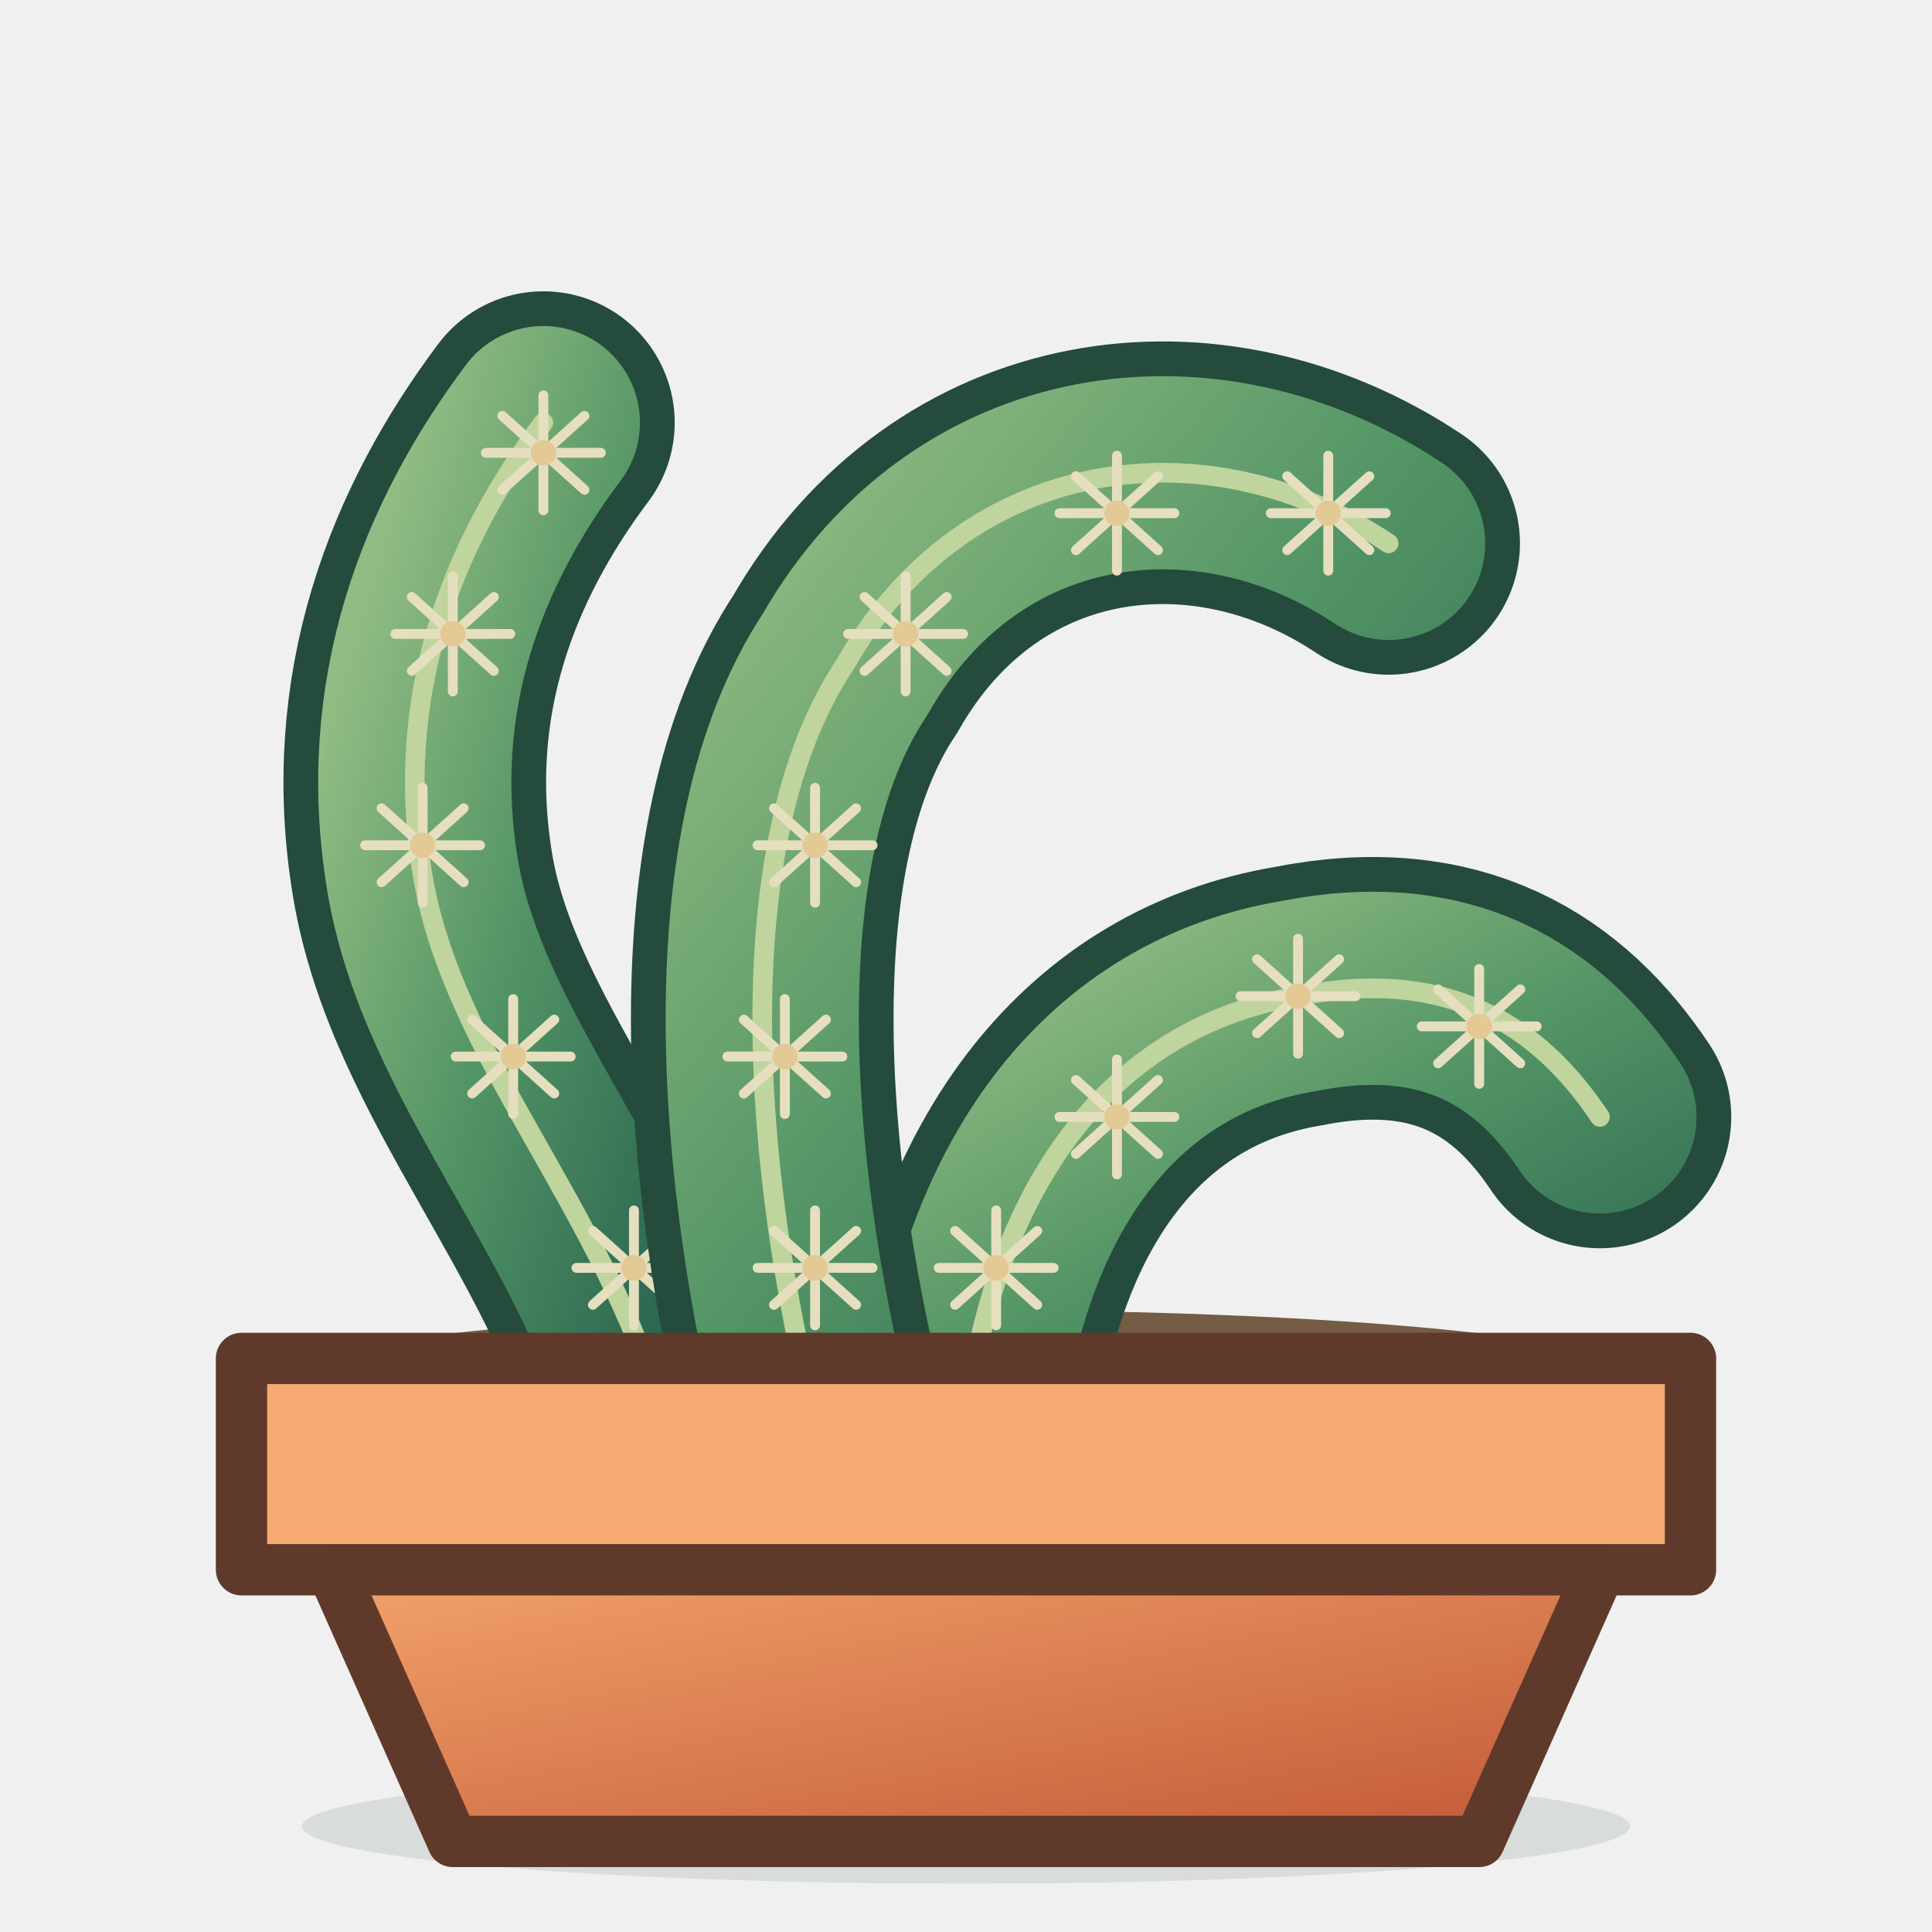
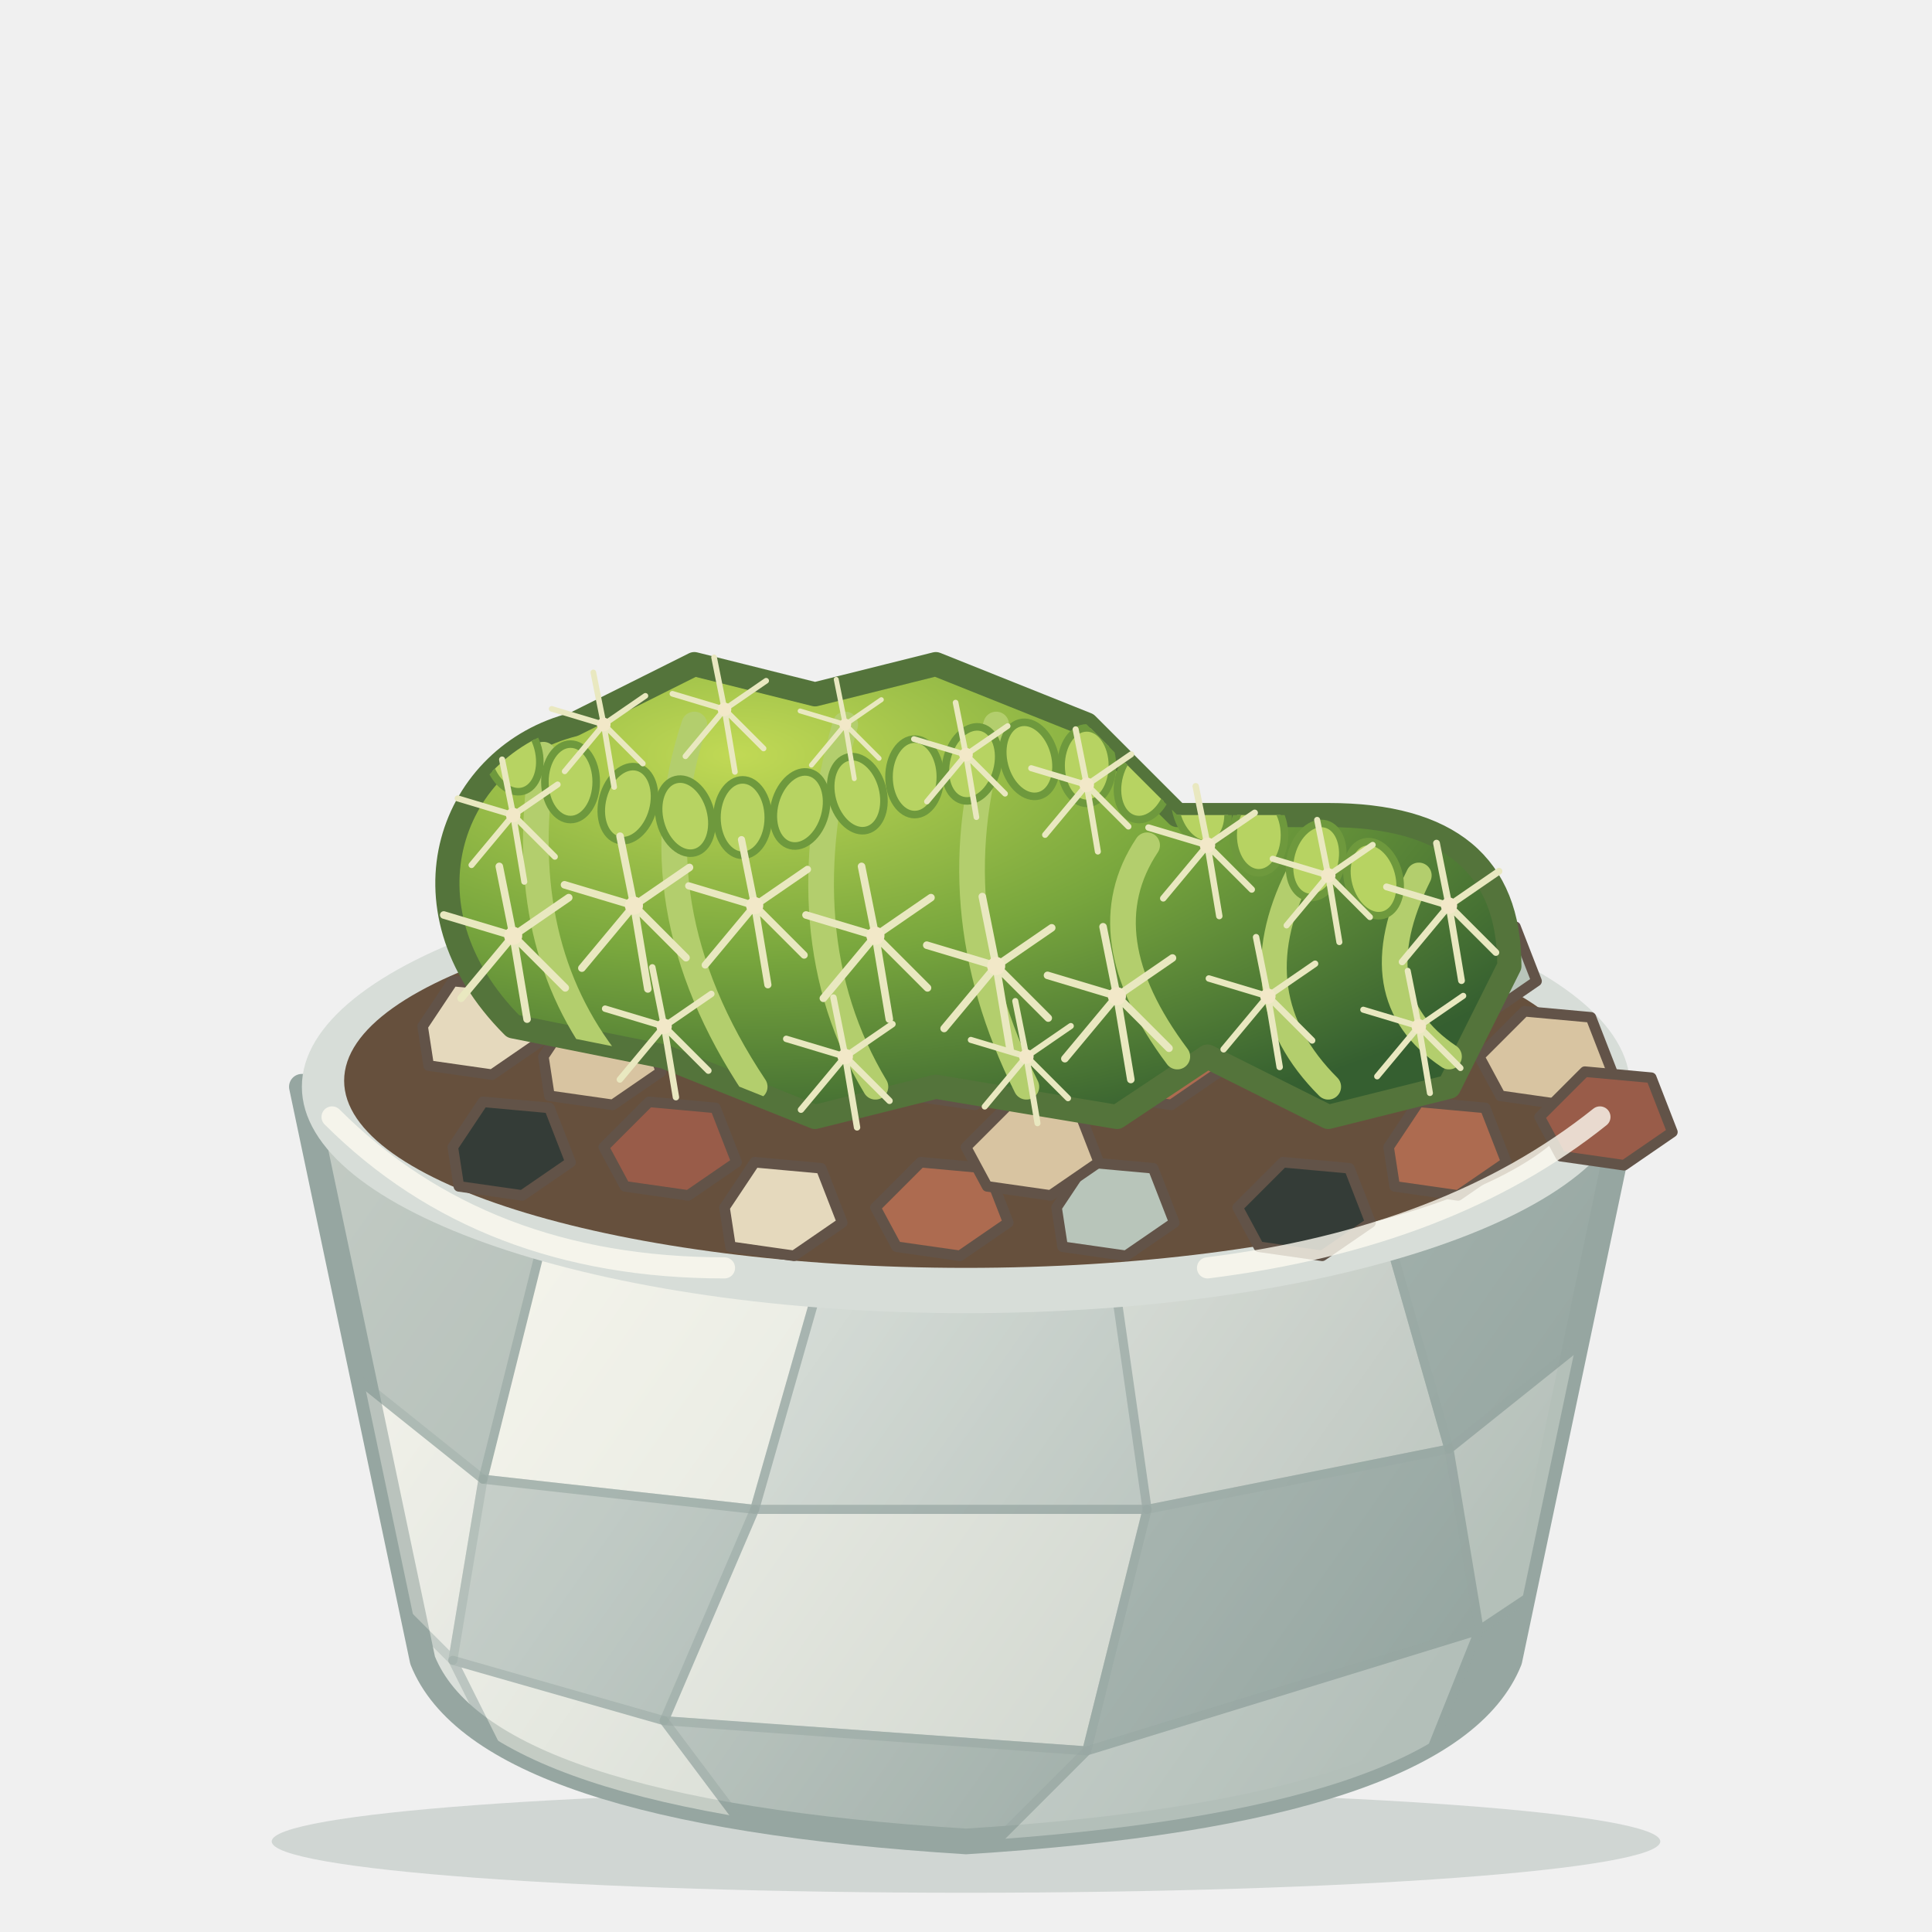
<svg xmlns="http://www.w3.org/2000/svg" viewBox="0 0 64 64" role="img" aria-labelledby="nyctocereus-serpentinus-title nyctocereus-serpentinus-description" data-plant-slug="nyctocereus-serpentinus" focusable="false">
  <defs>
-     <linearGradient id="nycto-pot" x1="0" x2="0.9" y1="0" y2="1">
-       <stop offset="0" stop-color="#f3a36a" />
-       <stop offset="1" stop-color="#c35b39" />
+     <linearGradient id="p03-nov01-pot" x1="0" y1="0" x2="1" y2="0.4">
+       <stop offset="0" stop-color="#fcfaf0" />
+       <stop offset="0.4" stop-color="#d7ddd8" />
+       <stop offset="1" stop-color="#96a6a1" />
    </linearGradient>
-     <linearGradient id="serpent-body" x1="0" y1="0" x2="0.85" y2="1">
-       <stop offset="0" stop-color="#91bc83" />
-       <stop offset="0.5" stop-color="#529465" />
-       <stop offset="1" stop-color="#2d6852" />
-     </linearGradient>
-     <g id="nyctocereus-serpentinus-detail-1">
-       <path d="M-2.8 0H2.8M-2-1.8 2 1.8M-2 1.8 2-1.8M0-2.8V2.8" fill="none" stroke="#e6dfbf" stroke-width="0.48" stroke-linecap="round" stroke-linejoin="round" />
-       <ellipse cx="0" cy="0" rx="0.62" ry="0.62" fill="#e3c994" stroke="none" stroke-width="1" />
+     <clipPath id="p03-nov01-pot-clip">
+       <path d="M10 36H54L50 55Q48 60 32 61Q16 60 14 55Z" fill="#fff" />
+     </clipPath>
+     <radialGradient id="p03-nov01-body" cx="0.27" cy="0.2" r="0.9">
+       <stop offset="0" stop-color="#c1d955" />
+       <stop offset="0.5" stop-color="#78a63d" />
+       <stop offset="1" stop-color="#355f30" />
+     </radialGradient>
+     <g id="p03-nov01-spine">
+       <path d="M0 0L-2.3-0.69M0 0L1.84-1.265M0 0L-0.46-2.3M0 0L0.46 2.76M0 0L-1.725 2.07M0 0L1.725 1.725" fill="none" stroke="#e9e8c0" stroke-width="0.25" />
+       <circle r="0.3" fill="#f2e8c8" />
    </g>
+     <clipPath id="p03-nov01-body-clip">
+       <path d="M17 34C13 30 15 25 19 24L23 22 27 23 31 22 36 24 39 27 44 27Q50 27 50 32L48 36 44 37 40 35 37 37 31 36 27 37 22 35Z" fill="#fff" />
+     </clipPath>
  </defs>
-   <ellipse cx="32" cy="60.5" rx="22" ry="1.9" fill="#244b3b" stroke="none" stroke-width="0" opacity="0.12" />
-   <ellipse cx="32" cy="45.5" rx="22" ry="2.1" fill="#745c45" stroke="none" stroke-width="1" />
-   <path d="M22 47c-2-7-7-12-8-18-1-6 1-11 4-15" fill="none" stroke="#244b3b" stroke-width="8.7" stroke-linecap="round" stroke-linejoin="round" />
-   <path d="M22 47c-2-7-7-12-8-18-1-6 1-11 4-15" fill="none" stroke="url(#serpent-body)" stroke-width="6.4" stroke-linecap="round" stroke-linejoin="round" />
-   <path d="M22 47c-2-7-7-12-8-18-1-6 1-11 4-15" fill="none" stroke="#c0d49e" stroke-width="0.65" stroke-linecap="round" stroke-linejoin="round" />
-   <use href="#nyctocereus-serpentinus-detail-1" transform="translate(21 42) scale(0.68)" />
-   <use href="#nyctocereus-serpentinus-detail-1" transform="translate(17 35) scale(0.68)" />
-   <use href="#nyctocereus-serpentinus-detail-1" transform="translate(14 28) scale(0.68)" />
-   <use href="#nyctocereus-serpentinus-detail-1" transform="translate(15 21) scale(0.68)" />
-   <use href="#nyctocereus-serpentinus-detail-1" transform="translate(18 15) scale(0.68)" />
-   <path d="M32 47c1-8 5-13 11-14 5-1 8 1 10 4" fill="none" stroke="#244b3b" stroke-width="8.7" stroke-linecap="round" stroke-linejoin="round" />
-   <path d="M32 47c1-8 5-13 11-14 5-1 8 1 10 4" fill="none" stroke="url(#serpent-body)" stroke-width="6.4" stroke-linecap="round" stroke-linejoin="round" />
-   <path d="M32 47c1-8 5-13 11-14 5-1 8 1 10 4" fill="none" stroke="#c0d49e" stroke-width="0.65" stroke-linecap="round" stroke-linejoin="round" />
-   <use href="#nyctocereus-serpentinus-detail-1" transform="translate(33 42) scale(0.68)" />
-   <use href="#nyctocereus-serpentinus-detail-1" transform="translate(37 37) scale(0.68)" />
-   <use href="#nyctocereus-serpentinus-detail-1" transform="translate(43 33) scale(0.68)" />
-   <use href="#nyctocereus-serpentinus-detail-1" transform="translate(49 34) scale(0.68)" />
-   <path d="M27 47c-2-8-3-19 1-25 4-7 12-8 18-4" fill="none" stroke="#244b3b" stroke-width="8.7" stroke-linecap="round" stroke-linejoin="round" />
-   <path d="M27 47c-2-8-3-19 1-25 4-7 12-8 18-4" fill="none" stroke="url(#serpent-body)" stroke-width="6.4" stroke-linecap="round" stroke-linejoin="round" />
-   <path d="M27 47c-2-8-3-19 1-25 4-7 12-8 18-4" fill="none" stroke="#c0d49e" stroke-width="0.65" stroke-linecap="round" stroke-linejoin="round" />
-   <use href="#nyctocereus-serpentinus-detail-1" transform="translate(27 42) scale(0.68)" />
-   <use href="#nyctocereus-serpentinus-detail-1" transform="translate(26 35) scale(0.68)" />
-   <use href="#nyctocereus-serpentinus-detail-1" transform="translate(27 28) scale(0.68)" />
-   <use href="#nyctocereus-serpentinus-detail-1" transform="translate(30 21) scale(0.68)" />
-   <use href="#nyctocereus-serpentinus-detail-1" transform="translate(37 17) scale(0.68)" />
-   <use href="#nyctocereus-serpentinus-detail-1" transform="translate(44 17) scale(0.68)" />
-   <path d="M8 45h48v7H8z" fill="#f5aa71" stroke="#5f3a2a" stroke-linejoin="round" stroke-width="1.7" />
-   <path d="m11 52 4 9h34l4-9Z" fill="url(#nycto-pot)" stroke="#5f3a2a" stroke-linejoin="round" stroke-width="1.7" />
+   <g stroke-linecap="round" stroke-linejoin="round">
+     <ellipse cx="32" cy="61" rx="23" ry="1.7" fill="#284a3c" opacity="0.16" />
+     <path d="M10 36H54L50 55Q48 60 32 61Q16 60 14 55Z" fill="url(#p03-nov01-pot)" stroke="#96a6a1" stroke-width="0.85" />
+     <g clip-path="url(#p03-nov01-pot-clip)">
+       <path d="M10 36 18 41 16 49 11 45Z" fill="#96a6a1" opacity="0.55" stroke="#96a6a1" stroke-width="0.3" />
+       <path d="M18 41 27 43 25 50 16 49Z" fill="#fcfaf0" opacity="0.6" stroke="#96a6a1" stroke-width="0.3" />
+       <path d="M27 43 37 43 38 50 25 50Z" fill="#d7ddd8" opacity="0.3" stroke="#96a6a1" stroke-width="0.3" />
+       <path d="M37 43 46 41 48 48 38 50Z" fill="#fcfaf0" opacity="0.35" stroke="#96a6a1" stroke-width="0.3" />
+       <path d="M46 41 54 36 53 44 48 48Z" fill="#96a6a1" opacity="0.6" stroke="#96a6a1" stroke-width="0.3" />
+       <path d="M11 45 16 49 15 55 12 52Z" fill="#fcfaf0" opacity="0.35" stroke="#96a6a1" stroke-width="0.3" />
+       <path d="M16 49 25 50 22 57 15 55Z" fill="#96a6a1" opacity="0.35" stroke="#96a6a1" stroke-width="0.3" />
+       <path d="M25 50 38 50 36 58 22 57Z" fill="#fcfaf0" opacity="0.5" stroke="#96a6a1" stroke-width="0.3" />
+       <path d="M38 50 48 48 49 54 36 58Z" fill="#96a6a1" opacity="0.42" stroke="#96a6a1" stroke-width="0.3" />
+       <path d="M48 48 53 44 52 52 49 54Z" fill="#fcfaf0" opacity="0.3" stroke="#96a6a1" stroke-width="0.3" />
+       <path d="M15 55 22 57 25 61 17 59Z" fill="#fcfaf0" opacity="0.45" stroke="#96a6a1" stroke-width="0.3" />
+       <path d="M22 57 36 58 32 62 25 61Z" fill="#96a6a1" opacity="0.32" stroke="#96a6a1" stroke-width="0.3" />
+       <path d="M36 58 49 54 47 59 32 62Z" fill="#d7ddd8" opacity="0.45" stroke="#96a6a1" stroke-width="0.3" />
+     </g>
+     <ellipse cx="32" cy="36" rx="22" ry="7.5" fill="#d7ddd8" />
+     <ellipse cx="32" cy="35.8" rx="20.6" ry="6.2" fill="#66503d" />
+     <path d="M14 34l1-1.5 2.2 0.2 0.7 1.8-1.6 1.1-2.1-0.3Z" fill="#e5d9bd" stroke="#625348" stroke-width="0.35" />
+     <path d="M18 31l1.5-1.5 2.2 0.2 0.7 1.8-1.6 1.1-2.1-0.3Z" fill="#ad6b50" stroke="#625348" stroke-width="0.35" />
+     <path d="M23 30l1-1.5 2.2 0.2 0.7 1.8-1.6 1.1-2.1-0.3Z" fill="#b8c5ba" stroke="#625348" stroke-width="0.35" />
+     <path d="M29 30l1.5-1.5 2.2 0.2 0.7 1.8-1.6 1.1-2.1-0.3Z" fill="#343c37" stroke="#625348" stroke-width="0.35" />
+     <path d="M35 30l1-1.5 2.2 0.2 0.7 1.8-1.6 1.1-2.1-0.3Z" fill="#d8c4a1" stroke="#625348" stroke-width="0.35" />
+     <path d="M41 30l1.5-1.5 2.2 0.2 0.7 1.8-1.6 1.1-2.1-0.3Z" fill="#995c49" stroke="#625348" stroke-width="0.35" />
+     <path d="M47 32l1-1.5 2.2 0.2 0.7 1.8-1.6 1.1-2.1-0.3Z" fill="#b8c5ba" stroke="#625348" stroke-width="0.35" />
+     <path d="M49 35l1.5-1.5 2.2 0.2 0.7 1.8-1.6 1.1-2.1-0.3Z" fill="#d8c4a1" stroke="#625348" stroke-width="0.35" />
+     <path d="M15 38l1-1.5 2.2 0.2 0.7 1.8-1.6 1.1-2.1-0.3Z" fill="#343c37" stroke="#625348" stroke-width="0.35" />
+     <path d="M20 38l1.5-1.5 2.2 0.2 0.7 1.8-1.6 1.1-2.1-0.3Z" fill="#995c49" stroke="#625348" stroke-width="0.35" />
+     <path d="M24 40l1-1.5 2.2 0.2 0.7 1.8-1.6 1.1-2.1-0.3Z" fill="#e5d9bd" stroke="#625348" stroke-width="0.35" />
+     <path d="M29 40l1.5-1.5 2.2 0.2 0.7 1.8-1.6 1.1-2.1-0.3Z" fill="#ad6b50" stroke="#625348" stroke-width="0.35" />
+     <path d="M35 40l1-1.5 2.2 0.2 0.7 1.8-1.6 1.1-2.1-0.3Z" fill="#b8c5ba" stroke="#625348" stroke-width="0.35" />
+     <path d="M41 40l1.5-1.5 2.2 0.2 0.7 1.8-1.6 1.1-2.1-0.3Z" fill="#343c37" stroke="#625348" stroke-width="0.35" />
+     <path d="M46 38l1-1.5 2.2 0.2 0.7 1.8-1.6 1.1-2.1-0.3Z" fill="#ad6b50" stroke="#625348" stroke-width="0.35" />
+     <path d="M51 37l1.5-1.5 2.2 0.2 0.7 1.8-1.6 1.1-2.1-0.3Z" fill="#995c49" stroke="#625348" stroke-width="0.35" />
+     <path d="M18 35l1-1.5 2.2 0.2 0.7 1.8-1.6 1.1-2.1-0.3Z" fill="#d8c4a1" stroke="#625348" stroke-width="0.35" />
+     <path d="M24 34l1.5-1.5 2.2 0.2 0.7 1.8-1.6 1.1-2.1-0.3Z" fill="#343c37" stroke="#625348" stroke-width="0.35" />
+     <path d="M42 34l1-1.5 2.2 0.2 0.7 1.8-1.6 1.1-2.1-0.3Z" fill="#e5d9bd" stroke="#625348" stroke-width="0.35" />
+     <path d="M36 35l1.5-1.5 2.2 0.2 0.7 1.8-1.6 1.1-2.1-0.3Z" fill="#ad6b50" stroke="#625348" stroke-width="0.35" />
+     <path d="M30 35l1-1.5 2.2 0.2 0.7 1.8-1.6 1.1-2.1-0.3Z" fill="#995c49" stroke="#625348" stroke-width="0.35" />
+     <path d="M32 38l1.5-1.5 2.2 0.2 0.7 1.8-1.6 1.1-2.1-0.3Z" fill="#d8c4a1" stroke="#625348" stroke-width="0.35" />
+     <path d="M17 34C13 30 15 25 19 24L23 22 27 23 31 22 36 24 39 27 44 27Q50 27 50 32L48 36 44 37 40 35 37 37 31 36 27 37 22 35Z" fill="url(#p03-nov01-body)" stroke="#54743b" stroke-width="0.8" />
+     <g clip-path="url(#p03-nov01-body-clip)">
+       <path d="M18 25Q17 31 20 35M23 24Q21 30 25 36M28 24Q26 31 29 36M33 24Q31 30 34 36M38 28Q36 31 39 35M43 29Q41 33 44 36M47 29Q45 33 48 35" fill="none" stroke="#b3ce6d" stroke-width="0.85" />
+       <ellipse cx="17" cy="25" rx="0.85" ry="1.25" transform="rotate(-15 17 25)" fill="#b7d362" stroke="#6e993d" stroke-width="0.25" />
+       <ellipse cx="18.9" cy="25.899" rx="0.85" ry="1.25" transform="rotate(0 18.9 25.899)" fill="#b7d362" stroke="#6e993d" stroke-width="0.25" />
+       <ellipse cx="20.8" cy="26.622" rx="0.85" ry="1.25" transform="rotate(15 20.8 26.622)" fill="#b7d362" stroke="#6e993d" stroke-width="0.25" />
+       <ellipse cx="22.7" cy="27.036" rx="0.85" ry="1.25" transform="rotate(-15 22.7 27.036)" fill="#b7d362" stroke="#6e993d" stroke-width="0.25" />
+       <ellipse cx="24.6" cy="27.084" rx="0.85" ry="1.25" transform="rotate(0 24.6 27.084)" fill="#b7d362" stroke="#6e993d" stroke-width="0.25" />
+       <ellipse cx="26.5" cy="26.798" rx="0.85" ry="1.25" transform="rotate(15 26.5 26.798)" fill="#b7d362" stroke="#6e993d" stroke-width="0.25" />
+       <ellipse cx="28.4" cy="26.292" rx="0.85" ry="1.25" transform="rotate(-15 28.4 26.292)" fill="#b7d362" stroke="#6e993d" stroke-width="0.25" />
+       <ellipse cx="30.3" cy="25.734" rx="0.85" ry="1.25" transform="rotate(0 30.3 25.734)" fill="#b7d362" stroke="#6e993d" stroke-width="0.25" />
+       <ellipse cx="32.2" cy="25.305" rx="0.85" ry="1.25" transform="rotate(15 32.2 25.305)" fill="#b7d362" stroke="#6e993d" stroke-width="0.25" />
+       <ellipse cx="34.1" cy="25.154" rx="0.85" ry="1.25" transform="rotate(-15 34.1 25.154)" fill="#b7d362" stroke="#6e993d" stroke-width="0.25" />
+       <ellipse cx="36" cy="25.362" rx="0.85" ry="1.25" transform="rotate(0 36 25.362)" fill="#b7d362" stroke="#6e993d" stroke-width="0.25" />
+       <ellipse cx="37.9" cy="25.922" rx="0.85" ry="1.25" transform="rotate(15 37.9 25.922)" fill="#b7d362" stroke="#6e993d" stroke-width="0.25" />
+       <ellipse cx="39.8" cy="26.741" rx="0.85" ry="1.25" transform="rotate(-15 39.8 26.741)" fill="#b7d362" stroke="#6e993d" stroke-width="0.25" />
+       <ellipse cx="41.7" cy="27.663" rx="0.85" ry="1.25" transform="rotate(0 41.7 27.663)" fill="#b7d362" stroke="#6e993d" stroke-width="0.25" />
+       <ellipse cx="43.6" cy="28.505" rx="0.85" ry="1.25" transform="rotate(15 43.6 28.505)" fill="#b7d362" stroke="#6e993d" stroke-width="0.25" />
+       <ellipse cx="45.5" cy="29.107" rx="0.85" ry="1.25" transform="rotate(-15 45.5 29.107)" fill="#b7d362" stroke="#6e993d" stroke-width="0.25" />
+     </g>
+     <use href="#p03-nov01-spine" transform="translate(17 27) scale(0.8)" />
+     <use href="#p03-nov01-spine" transform="translate(20 24) scale(0.75)" />
+     <use href="#p03-nov01-spine" transform="translate(24 23.5) scale(0.75)" />
+     <use href="#p03-nov01-spine" transform="translate(28 24) scale(0.65)" />
+     <use href="#p03-nov01-spine" transform="translate(32 25) scale(0.75)" />
+     <use href="#p03-nov01-spine" transform="translate(36 26) scale(0.8)" />
+     <use href="#p03-nov01-spine" transform="translate(40 28) scale(0.85)" />
+     <use href="#p03-nov01-spine" transform="translate(44 29) scale(0.8)" />
+     <use href="#p03-nov01-spine" transform="translate(48 30) scale(0.9)" />
+     <use href="#p03-nov01-spine" transform="translate(17 31) scale(1)" />
+     <use href="#p03-nov01-spine" transform="translate(21 30) scale(1)" />
+     <use href="#p03-nov01-spine" transform="translate(25 30) scale(0.95)" />
+     <use href="#p03-nov01-spine" transform="translate(29 31) scale(1)" />
+     <use href="#p03-nov01-spine" transform="translate(33 32) scale(1)" />
+     <use href="#p03-nov01-spine" transform="translate(37 33) scale(1)" />
+     <use href="#p03-nov01-spine" transform="translate(42 33) scale(0.85)" />
+     <use href="#p03-nov01-spine" transform="translate(47 34) scale(0.8)" />
+     <use href="#p03-nov01-spine" transform="translate(22 34) scale(0.85)" />
+     <use href="#p03-nov01-spine" transform="translate(28 35) scale(0.85)" />
+     <use href="#p03-nov01-spine" transform="translate(34 35) scale(0.8)" />
+     <path d="M11 37Q16 42 24 42M40 42Q48 41 53 37" fill="none" stroke="#fcfaf0" stroke-width="0.7" opacity="0.8" />
+   </g>
</svg>
